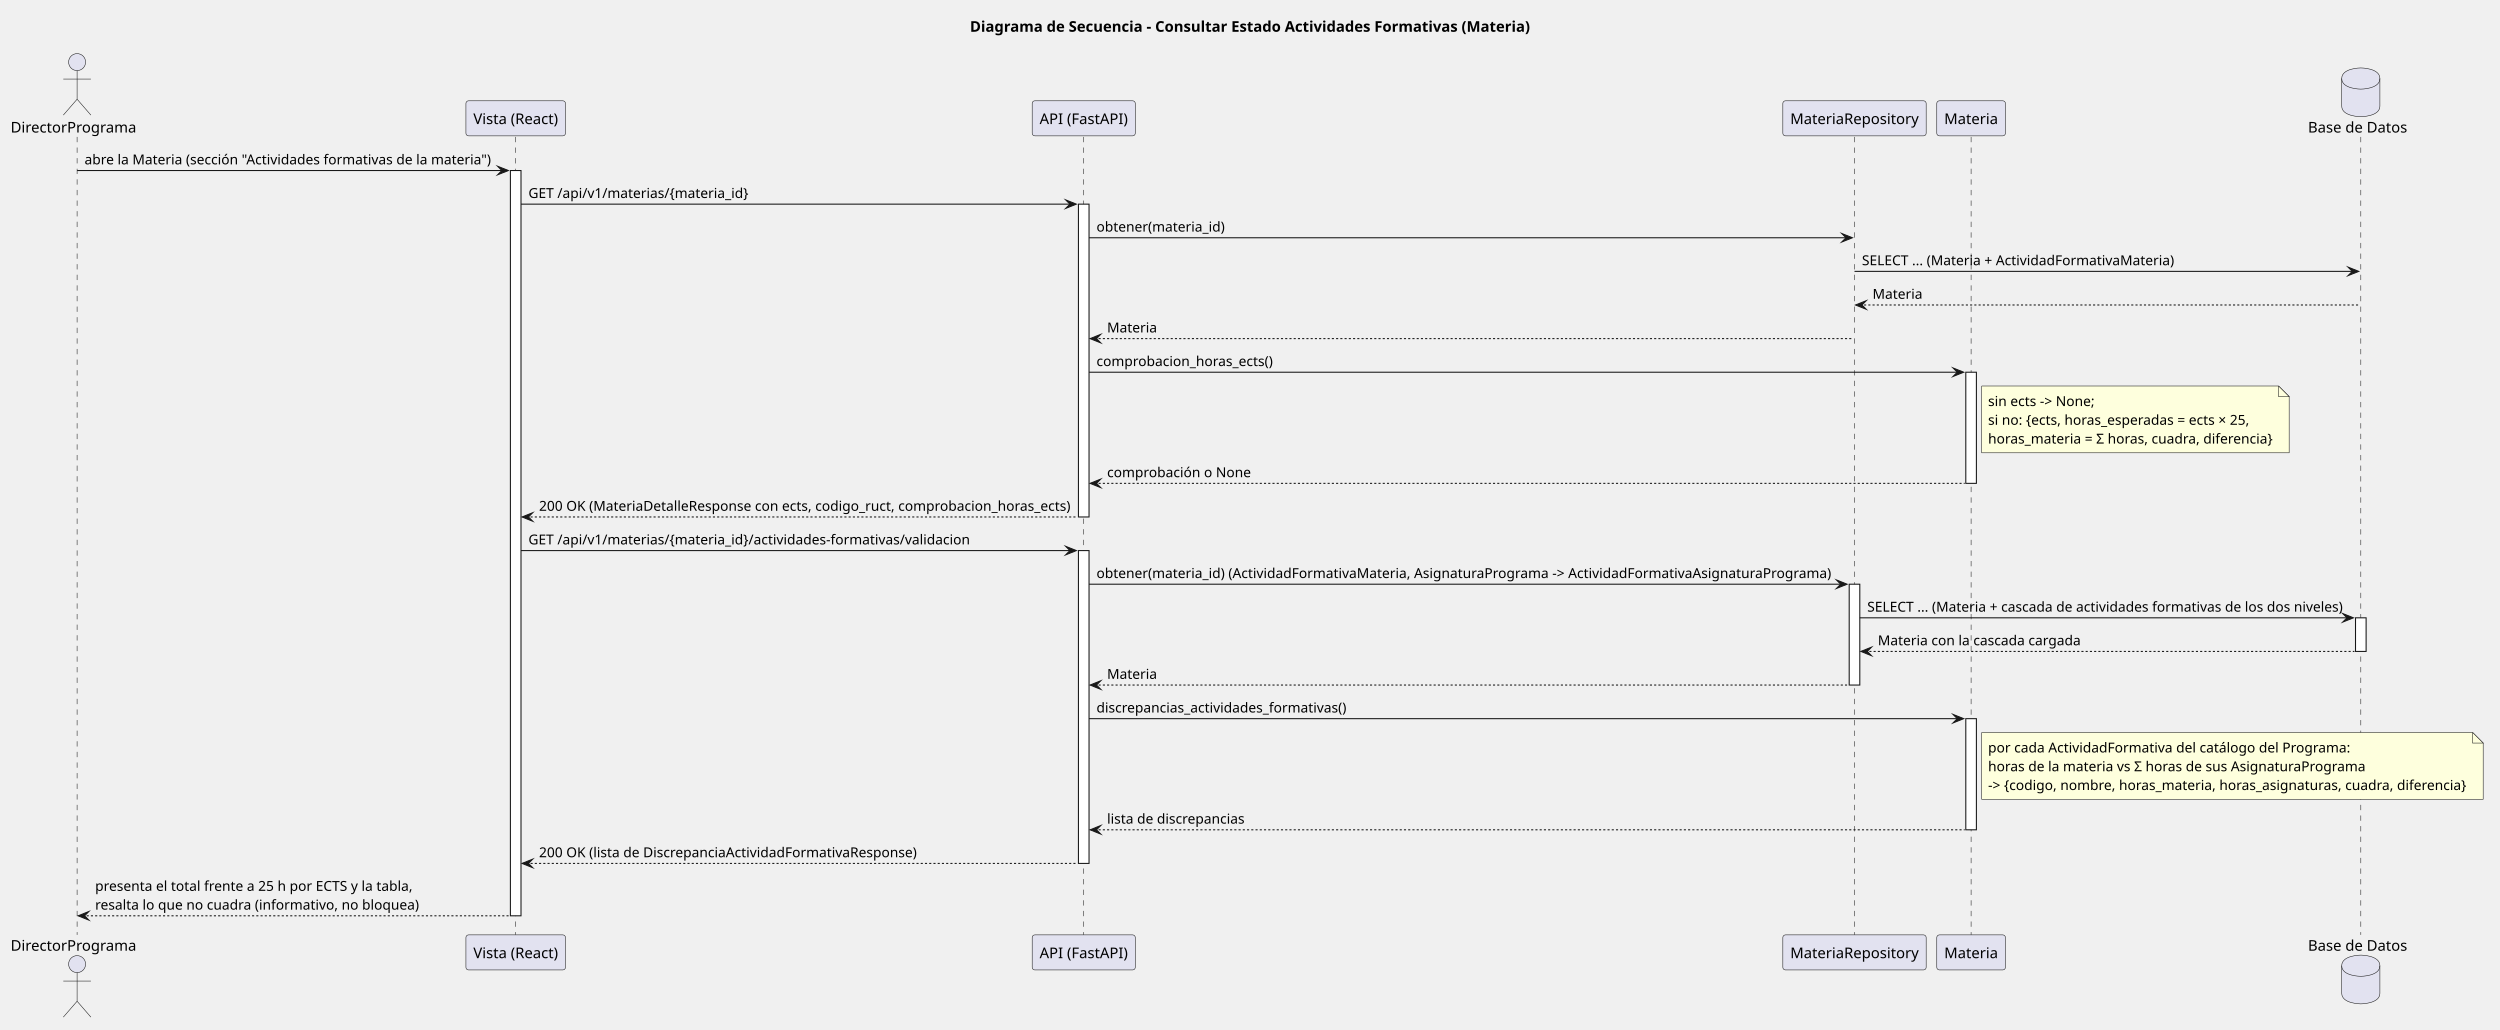
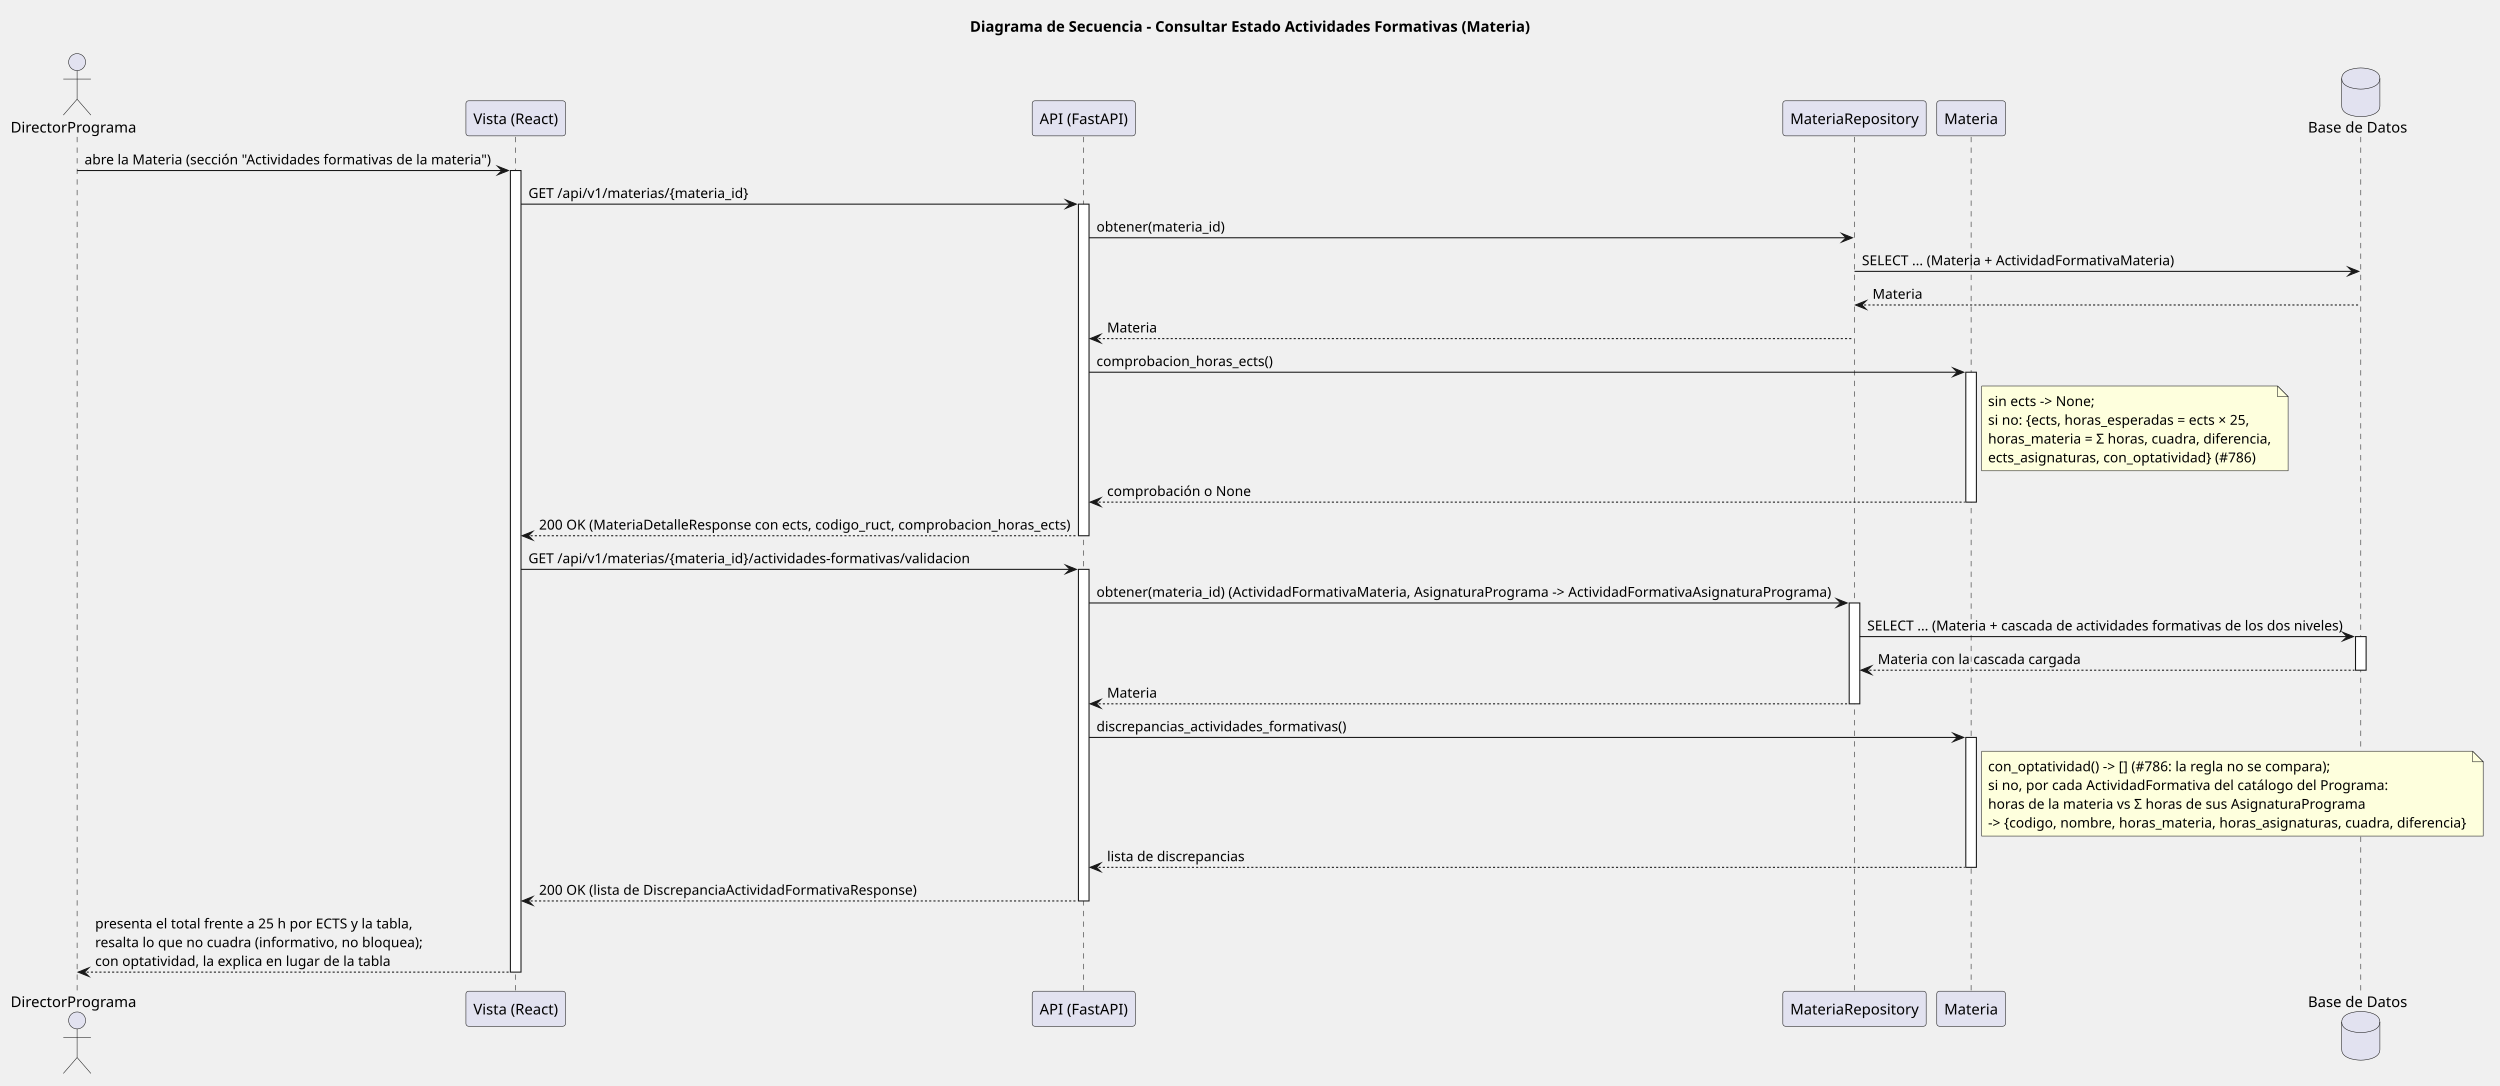
- <svg xmlns="http://www.w3.org/2000/svg" version="1.1" data-diagram-type="SEQUENCE" style="width:2358px;height:971px;background:#FFFFFF;" width="2358px" height="971px" viewBox="0 0 2358 971" zoomAndPan="magnify" preserveAspectRatio="none" contentStyleType="text/css">
+ <svg xmlns="http://www.w3.org/2000/svg" version="1.1" data-diagram-type="SEQUENCE" style="width:2358px;height:1024px;background:#FFFFFF;" width="2358px" height="1024px" viewBox="0 0 2358 1024" zoomAndPan="magnify" preserveAspectRatio="none" contentStyleType="text/css">
  <defs />
  <g font-family="sans-serif" lengthAdjust="spacing">
    <g class="title" data-source-line="1">
      <text x="914.835" y="29.966" fill="#000" font-size="14" textLength="527.154" font-weight="700">Diagrama de Secuencia - Consultar Estado Actividades Formativas (Materia)</text>
    </g>
    <g>
-       <rect x="69.224" y="129.136" width="8" height="752.65" fill="#000" fill-opacity="0" />
-       <line x1="72.724" y1="129.136" x2="72.724" y2="881.786" style="stroke:#181818;stroke-width:0.5;stroke-dasharray:5,5;" />
+       <rect x="69.224" y="129.136" width="8" height="805.768" fill="#000" fill-opacity="0" />
+       <line x1="72.724" y1="129.136" x2="72.724" y2="934.904" style="stroke:#181818;stroke-width:0.5;stroke-dasharray:5,5;" />
    </g>
    <g>
-       <rect x="482.907" y="129.136" width="8" height="752.65" fill="#000" fill-opacity="0" />
-       <line x1="486.407" y1="129.136" x2="486.407" y2="881.786" style="stroke:#181818;stroke-width:0.5;stroke-dasharray:5,5;" />
+       <rect x="482.907" y="129.136" width="8" height="805.768" fill="#000" fill-opacity="0" />
+       <line x1="486.407" y1="129.136" x2="486.407" y2="934.904" style="stroke:#181818;stroke-width:0.5;stroke-dasharray:5,5;" />
    </g>
    <g>
-       <rect x="481.407" y="160.842" width="10" height="702.944" fill="#FFF" style="stroke:#181818;stroke-width:1;" />
+       <rect x="481.407" y="160.842" width="10" height="756.062" fill="#FFF" style="stroke:#181818;stroke-width:1;" />
    </g>
    <g>
-       <rect x="1018.681" y="129.136" width="8" height="752.65" fill="#000" fill-opacity="0" />
-       <line x1="1022.181" y1="129.136" x2="1022.181" y2="881.786" style="stroke:#181818;stroke-width:0.5;stroke-dasharray:5,5;" />
+       <rect x="1018.681" y="129.136" width="8" height="805.768" fill="#000" fill-opacity="0" />
+       <line x1="1022.181" y1="129.136" x2="1022.181" y2="934.904" style="stroke:#181818;stroke-width:0.5;stroke-dasharray:5,5;" />
    </g>
    <g>
-       <rect x="1017.181" y="192.548" width="10" height="295.06" fill="#FFF" style="stroke:#181818;stroke-width:1;" />
+       <rect x="1017.181" y="192.548" width="10" height="312.766" fill="#FFF" style="stroke:#181818;stroke-width:1;" />
    </g>
    <g>
-       <rect x="1017.181" y="519.314" width="10" height="295.06" fill="#FFF" style="stroke:#181818;stroke-width:1;" />
+       <rect x="1017.181" y="537.02" width="10" height="312.766" fill="#FFF" style="stroke:#181818;stroke-width:1;" />
    </g>
    <g>
-       <rect x="1745.665" y="129.136" width="8" height="752.65" fill="#000" fill-opacity="0" />
-       <line x1="1749.165" y1="129.136" x2="1749.165" y2="881.786" style="stroke:#181818;stroke-width:0.5;stroke-dasharray:5,5;" />
+       <rect x="1745.665" y="129.136" width="8" height="805.768" fill="#000" fill-opacity="0" />
+       <line x1="1749.165" y1="129.136" x2="1749.165" y2="934.904" style="stroke:#181818;stroke-width:0.5;stroke-dasharray:5,5;" />
    </g>
    <g>
-       <rect x="1744.165" y="551.02" width="10" height="95.118" fill="#FFF" style="stroke:#181818;stroke-width:1;" />
+       <rect x="1744.165" y="568.726" width="10" height="95.118" fill="#FFF" style="stroke:#181818;stroke-width:1;" />
    </g>
    <g>
-       <rect x="1855.638" y="129.136" width="8" height="752.65" fill="#000" fill-opacity="0" />
-       <line x1="1859.138" y1="129.136" x2="1859.138" y2="881.786" style="stroke:#181818;stroke-width:0.5;stroke-dasharray:5,5;" />
+       <rect x="1855.638" y="129.136" width="8" height="805.768" fill="#000" fill-opacity="0" />
+       <line x1="1859.138" y1="129.136" x2="1859.138" y2="934.904" style="stroke:#181818;stroke-width:0.5;stroke-dasharray:5,5;" />
    </g>
    <g>
-       <rect x="1854.138" y="351.078" width="10" height="104.824" fill="#FFF" style="stroke:#181818;stroke-width:1;" />
+       <rect x="1854.138" y="351.078" width="10" height="122.53" fill="#FFF" style="stroke:#181818;stroke-width:1;" />
    </g>
    <g>
-       <rect x="1854.138" y="677.844" width="10" height="104.824" fill="#FFF" style="stroke:#181818;stroke-width:1;" />
+       <rect x="1854.138" y="695.55" width="10" height="122.53" fill="#FFF" style="stroke:#181818;stroke-width:1;" />
    </g>
    <g>
-       <rect x="2223.217" y="129.136" width="8" height="752.65" fill="#000" fill-opacity="0" />
-       <line x1="2226.717" y1="129.136" x2="2226.717" y2="881.786" style="stroke:#181818;stroke-width:0.5;stroke-dasharray:5,5;" />
+       <rect x="2223.217" y="129.136" width="8" height="805.768" fill="#000" fill-opacity="0" />
+       <line x1="2226.717" y1="129.136" x2="2226.717" y2="934.904" style="stroke:#181818;stroke-width:0.5;stroke-dasharray:5,5;" />
    </g>
    <g>
-       <rect x="2221.717" y="582.726" width="10" height="31.706" fill="#FFF" style="stroke:#181818;stroke-width:1;" />
+       <rect x="2221.717" y="600.432" width="10" height="31.706" fill="#FFF" style="stroke:#181818;stroke-width:1;" />
    </g>
    <text x="10" y="125.034" fill="#000" font-size="14" textLength="119.448">DirectorPrograma</text>
    <ellipse cx="72.724" cy="58.568" rx="8" ry="8" fill="#E2E2F0" style="stroke:#181818;stroke-width:0.5;" />
    <path d="M72.724,66.568 L72.724,93.568 M59.724,74.568 L85.724,74.568 M72.724,93.568 L59.724,108.568 M72.724,93.568 L85.724,108.568" style="stroke:#181818;stroke-width:0.5;" fill="none" />
    <rect x="439.458" y="95.068" width="93.898" height="33.068" fill="#E2E2F0" style="stroke:#181818;stroke-width:0.5;" rx="2.5" ry="2.5" />
    <text x="446.458" y="117.034" fill="#000" font-size="14" textLength="79.898">Vista (React)</text>
    <rect x="973.56" y="95.068" width="97.244" height="33.068" fill="#E2E2F0" style="stroke:#181818;stroke-width:0.5;" rx="2.5" ry="2.5" />
    <text x="980.56" y="117.034" fill="#000" font-size="14" textLength="83.244">API (FastAPI)</text>
    <rect x="1681.566" y="95.068" width="135.198" height="33.068" fill="#E2E2F0" style="stroke:#181818;stroke-width:0.5;" rx="2.5" ry="2.5" />
    <text x="1688.566" y="117.034" fill="#000" font-size="14" textLength="121.198">MateriaRepository</text>
    <rect x="1826.764" y="95.068" width="64.75" height="33.068" fill="#E2E2F0" style="stroke:#181818;stroke-width:0.5;" rx="2.5" ry="2.5" />
    <text x="1833.764" y="117.034" fill="#000" font-size="14" textLength="50.75">Materia</text>
    <text x="2176.894" y="125.034" fill="#000" font-size="14" textLength="93.646">Base de Datos</text>
    <path d="M2208.717,74.068 C2208.717,64.068 2226.717,64.068 2226.717,64.068 C2226.717,64.068 2244.717,64.068 2244.717,74.068 L2244.717,100.068 C2244.717,110.068 2226.717,110.068 2226.717,110.068 C2226.717,110.068 2208.717,110.068 2208.717,100.068 L2208.717,74.068" style="stroke:#181818;stroke-width:0.5;" fill="#E2E2F0" />
    <path d="M2208.717,74.068 C2208.717,84.068 2226.717,84.068 2226.717,84.068 C2226.717,84.068 2244.717,84.068 2244.717,74.068" style="stroke:#181818;stroke-width:0.5;" fill="none" />
-     <text x="10" y="896.752" fill="#000" font-size="14" textLength="119.448">DirectorPrograma</text>
-     <ellipse cx="72.724" cy="909.354" rx="8" ry="8" fill="#E2E2F0" style="stroke:#181818;stroke-width:0.5;" />
-     <path d="M72.724,917.354 L72.724,944.354 M59.724,925.354 L85.724,925.354 M72.724,944.354 L59.724,959.354 M72.724,944.354 L85.724,959.354" style="stroke:#181818;stroke-width:0.5;" fill="none" />
-     <rect x="439.458" y="881.786" width="93.898" height="33.068" fill="#E2E2F0" style="stroke:#181818;stroke-width:0.5;" rx="2.5" ry="2.5" />
-     <text x="446.458" y="903.752" fill="#000" font-size="14" textLength="79.898">Vista (React)</text>
-     <rect x="973.56" y="881.786" width="97.244" height="33.068" fill="#E2E2F0" style="stroke:#181818;stroke-width:0.5;" rx="2.5" ry="2.5" />
-     <text x="980.56" y="903.752" fill="#000" font-size="14" textLength="83.244">API (FastAPI)</text>
-     <rect x="1681.566" y="881.786" width="135.198" height="33.068" fill="#E2E2F0" style="stroke:#181818;stroke-width:0.5;" rx="2.5" ry="2.5" />
-     <text x="1688.566" y="903.752" fill="#000" font-size="14" textLength="121.198">MateriaRepository</text>
-     <rect x="1826.764" y="881.786" width="64.75" height="33.068" fill="#E2E2F0" style="stroke:#181818;stroke-width:0.5;" rx="2.5" ry="2.5" />
-     <text x="1833.764" y="903.752" fill="#000" font-size="14" textLength="50.75">Materia</text>
-     <text x="2176.894" y="896.752" fill="#000" font-size="14" textLength="93.646">Base de Datos</text>
-     <path d="M2208.717,910.854 C2208.717,900.854 2226.717,900.854 2226.717,900.854 C2226.717,900.854 2244.717,900.854 2244.717,910.854 L2244.717,936.854 C2244.717,946.854 2226.717,946.854 2226.717,946.854 C2226.717,946.854 2208.717,946.854 2208.717,936.854 L2208.717,910.854" style="stroke:#181818;stroke-width:0.5;" fill="#E2E2F0" />
-     <path d="M2208.717,910.854 C2208.717,920.854 2226.717,920.854 2226.717,920.854 C2226.717,920.854 2244.717,920.854 2244.717,910.854" style="stroke:#181818;stroke-width:0.5;" fill="none" />
+     <text x="10" y="949.87" fill="#000" font-size="14" textLength="119.448">DirectorPrograma</text>
+     <ellipse cx="72.724" cy="962.472" rx="8" ry="8" fill="#E2E2F0" style="stroke:#181818;stroke-width:0.5;" />
+     <path d="M72.724,970.472 L72.724,997.472 M59.724,978.472 L85.724,978.472 M72.724,997.472 L59.724,1012.472 M72.724,997.472 L85.724,1012.472" style="stroke:#181818;stroke-width:0.5;" fill="none" />
+     <rect x="439.458" y="934.904" width="93.898" height="33.068" fill="#E2E2F0" style="stroke:#181818;stroke-width:0.5;" rx="2.5" ry="2.5" />
+     <text x="446.458" y="956.87" fill="#000" font-size="14" textLength="79.898">Vista (React)</text>
+     <rect x="973.56" y="934.904" width="97.244" height="33.068" fill="#E2E2F0" style="stroke:#181818;stroke-width:0.5;" rx="2.5" ry="2.5" />
+     <text x="980.56" y="956.87" fill="#000" font-size="14" textLength="83.244">API (FastAPI)</text>
+     <rect x="1681.566" y="934.904" width="135.198" height="33.068" fill="#E2E2F0" style="stroke:#181818;stroke-width:0.5;" rx="2.5" ry="2.5" />
+     <text x="1688.566" y="956.87" fill="#000" font-size="14" textLength="121.198">MateriaRepository</text>
+     <rect x="1826.764" y="934.904" width="64.75" height="33.068" fill="#E2E2F0" style="stroke:#181818;stroke-width:0.5;" rx="2.5" ry="2.5" />
+     <text x="1833.764" y="956.87" fill="#000" font-size="14" textLength="50.75">Materia</text>
+     <text x="2176.894" y="949.87" fill="#000" font-size="14" textLength="93.646">Base de Datos</text>
+     <path d="M2208.717,963.972 C2208.717,953.972 2226.717,953.972 2226.717,953.972 C2226.717,953.972 2244.717,953.972 2244.717,963.972 L2244.717,989.972 C2244.717,999.972 2226.717,999.972 2226.717,999.972 C2226.717,999.972 2208.717,999.972 2208.717,989.972 L2208.717,963.972" style="stroke:#181818;stroke-width:0.5;" fill="#E2E2F0" />
+     <path d="M2208.717,963.972 C2208.717,973.972 2226.717,973.972 2226.717,973.972 C2226.717,973.972 2244.717,973.972 2244.717,963.972" style="stroke:#181818;stroke-width:0.5;" fill="none" />
    <polygon points="469.407,156.842,479.407,160.842,469.407,164.842,473.407,160.842" fill="#181818" style="stroke:#181818;stroke-width:1;stroke-linejoin:miter;stroke-miterlimit:10;" />
    <line x1="72.724" y1="160.842" x2="475.407" y2="160.842" style="stroke:#181818;stroke-width:1;" />
    <text x="79.724" y="155.033" fill="#000" font-size="13" textLength="384.683">abre la Materia (sección "Actividades formativas de la materia")</text>
    <polygon points="1005.181,188.548,1015.181,192.548,1005.181,196.548,1009.181,192.548" fill="#181818" style="stroke:#181818;stroke-width:1;stroke-linejoin:miter;stroke-miterlimit:10;" />
    <line x1="491.407" y1="192.548" x2="1011.181" y2="192.548" style="stroke:#181818;stroke-width:1;" />
    <text x="498.407" y="186.739" fill="#000" font-size="13" textLength="207.532">GET /api/v1/materias/{materia_id}</text>
    <polygon points="1737.165,220.254,1747.165,224.254,1737.165,228.254,1741.165,224.254" fill="#181818" style="stroke:#181818;stroke-width:1;stroke-linejoin:miter;stroke-miterlimit:10;" />
    <line x1="1027.181" y1="224.254" x2="1743.165" y2="224.254" style="stroke:#181818;stroke-width:1;" />
    <text x="1034.181" y="218.445" fill="#000" font-size="13" textLength="121.03">obtener(materia_id)</text>
    <polygon points="2214.717,251.96,2224.717,255.96,2214.717,259.96,2218.717,255.96" fill="#181818" style="stroke:#181818;stroke-width:1;stroke-linejoin:miter;stroke-miterlimit:10;" />
    <line x1="1749.165" y1="255.96" x2="2220.717" y2="255.96" style="stroke:#181818;stroke-width:1;" />
    <text x="1756.165" y="250.151" fill="#000" font-size="13" textLength="294.515">SELECT ... (Materia + ActividadFormativaMateria)</text>
    <polygon points="1760.165,283.666,1750.165,287.666,1760.165,291.666,1756.165,287.666" fill="#181818" style="stroke:#181818;stroke-width:1;stroke-linejoin:miter;stroke-miterlimit:10;" />
    <line x1="1754.165" y1="287.666" x2="2225.717" y2="287.666" style="stroke:#181818;stroke-width:1;stroke-dasharray:2,2;" />
    <text x="1766.165" y="281.857" fill="#000" font-size="13" textLength="47.125">Materia</text>
    <polygon points="1038.181,315.372,1028.181,319.372,1038.181,323.372,1034.181,319.372" fill="#181818" style="stroke:#181818;stroke-width:1;stroke-linejoin:miter;stroke-miterlimit:10;" />
    <line x1="1032.181" y1="319.372" x2="1748.165" y2="319.372" style="stroke:#181818;stroke-width:1;stroke-dasharray:2,2;" />
    <text x="1044.181" y="313.563" fill="#000" font-size="13" textLength="47.125">Materia</text>
    <polygon points="1842.138,347.078,1852.138,351.078,1842.138,355.078,1846.138,351.078" fill="#181818" style="stroke:#181818;stroke-width:1;stroke-linejoin:miter;stroke-miterlimit:10;" />
    <line x1="1027.181" y1="351.078" x2="1848.138" y2="351.078" style="stroke:#181818;stroke-width:1;" />
    <text x="1034.181" y="345.269" fill="#000" font-size="13" textLength="166.894">comprobacion_horas_ects()</text>
-     <path d="M1869.138,364.078 L1869.138,427.078 L2159.138,427.078 L2159.138,374.078 L2149.138,364.078 L1869.138,364.078" style="stroke:#181818;stroke-width:0.5;" fill="#FEFFDD" />
-     <path d="M2149.138,364.078 L2149.138,374.078 L2159.138,374.078 L2149.138,364.078" style="stroke:#181818;stroke-width:0.5;" fill="#FEFFDD" />
+     <path d="M1869.138,364.078 L1869.138,444.078 L2158.138,444.078 L2158.138,374.078 L2148.138,364.078 L1869.138,364.078" style="stroke:#181818;stroke-width:0.5;" fill="#FEFFDD" />
+     <path d="M2148.138,364.078 L2148.138,374.078 L2158.138,374.078 L2148.138,364.078" style="stroke:#181818;stroke-width:0.5;" fill="#FEFFDD" />
    <text x="1875.138" y="382.975" fill="#000" font-size="13" textLength="100.464">sin ects -&gt; None;</text>
    <text x="1875.138" y="400.681" fill="#000" font-size="13" textLength="246.883">si no: {ects, horas_esperadas = ects × 25,</text>
-     <text x="1875.138" y="418.387" fill="#000" font-size="13" textLength="269.516">horas_materia = Σ horas, cuadra, diferencia}</text>
-     <polygon points="1038.181,451.902,1028.181,455.902,1038.181,459.902,1034.181,455.902" fill="#181818" style="stroke:#181818;stroke-width:1;stroke-linejoin:miter;stroke-miterlimit:10;" />
-     <line x1="1032.181" y1="455.902" x2="1853.138" y2="455.902" style="stroke:#181818;stroke-width:1;stroke-dasharray:2,2;" />
-     <text x="1044.181" y="450.093" fill="#000" font-size="13" textLength="136.006">comprobación o None</text>
-     <polygon points="502.407,483.608,492.407,487.608,502.407,491.608,498.407,487.608" fill="#181818" style="stroke:#181818;stroke-width:1;stroke-linejoin:miter;stroke-miterlimit:10;" />
-     <line x1="496.407" y1="487.608" x2="1016.181" y2="487.608" style="stroke:#181818;stroke-width:1;stroke-dasharray:2,2;" />
-     <text x="508.407" y="481.799" fill="#000" font-size="13" textLength="501.774">200 OK (MateriaDetalleResponse con ects, codigo_ruct, comprobacion_horas_ects)</text>
-     <polygon points="1005.181,515.314,1015.181,519.314,1005.181,523.314,1009.181,519.314" fill="#181818" style="stroke:#181818;stroke-width:1;stroke-linejoin:miter;stroke-miterlimit:10;" />
-     <line x1="491.407" y1="519.314" x2="1011.181" y2="519.314" style="stroke:#181818;stroke-width:1;" />
-     <text x="498.407" y="513.505" fill="#000" font-size="13" textLength="416.481">GET /api/v1/materias/{materia_id}/actividades-formativas/validacion</text>
-     <polygon points="1732.165,547.02,1742.165,551.02,1732.165,555.02,1736.165,551.02" fill="#181818" style="stroke:#181818;stroke-width:1;stroke-linejoin:miter;stroke-miterlimit:10;" />
-     <line x1="1027.181" y1="551.02" x2="1738.165" y2="551.02" style="stroke:#181818;stroke-width:1;" />
-     <text x="1034.181" y="545.211" fill="#000" font-size="13" textLength="697.983">obtener(materia_id)  (ActividadFormativaMateria, AsignaturaPrograma -&gt; ActividadFormativaAsignaturaPrograma)</text>
-     <polygon points="2209.717,578.726,2219.717,582.726,2209.717,586.726,2213.717,582.726" fill="#181818" style="stroke:#181818;stroke-width:1;stroke-linejoin:miter;stroke-miterlimit:10;" />
-     <line x1="1754.165" y1="582.726" x2="2215.717" y2="582.726" style="stroke:#181818;stroke-width:1;" />
-     <text x="1761.165" y="576.917" fill="#000" font-size="13" textLength="448.552">SELECT ... (Materia + cascada de actividades formativas de los dos niveles)</text>
-     <polygon points="1765.165,610.432,1755.165,614.432,1765.165,618.432,1761.165,614.432" fill="#181818" style="stroke:#181818;stroke-width:1;stroke-linejoin:miter;stroke-miterlimit:10;" />
-     <line x1="1759.165" y1="614.432" x2="2220.717" y2="614.432" style="stroke:#181818;stroke-width:1;stroke-dasharray:2,2;" />
-     <text x="1771.165" y="608.623" fill="#000" font-size="13" textLength="191.49">Materia con la cascada cargada</text>
-     <polygon points="1038.181,642.138,1028.181,646.138,1038.181,650.138,1034.181,646.138" fill="#181818" style="stroke:#181818;stroke-width:1;stroke-linejoin:miter;stroke-miterlimit:10;" />
-     <line x1="1032.181" y1="646.138" x2="1743.165" y2="646.138" style="stroke:#181818;stroke-width:1;stroke-dasharray:2,2;" />
-     <text x="1044.181" y="640.329" fill="#000" font-size="13" textLength="47.125">Materia</text>
-     <polygon points="1842.138,673.844,1852.138,677.844,1842.138,681.844,1846.138,677.844" fill="#181818" style="stroke:#181818;stroke-width:1;stroke-linejoin:miter;stroke-miterlimit:10;" />
-     <line x1="1027.181" y1="677.844" x2="1848.138" y2="677.844" style="stroke:#181818;stroke-width:1;" />
-     <text x="1034.181" y="672.035" fill="#000" font-size="13" textLength="236.002">discrepancias_actividades_formativas()</text>
-     <path d="M1869.138,690.844 L1869.138,753.844 L2342.138,753.844 L2342.138,700.844 L2332.138,690.844 L1869.138,690.844" style="stroke:#181818;stroke-width:0.5;" fill="#FEFFDD" />
-     <path d="M2332.138,690.844 L2332.138,700.844 L2342.138,700.844 L2332.138,690.844" style="stroke:#181818;stroke-width:0.5;" fill="#FEFFDD" />
-     <text x="1875.138" y="709.741" fill="#000" font-size="13" textLength="342.186">por cada ActividadFormativa del catálogo del Programa:</text>
-     <text x="1875.138" y="727.447" fill="#000" font-size="13" textLength="357.344">horas de la materia vs Σ horas de sus AsignaturaPrograma</text>
-     <text x="1875.138" y="745.153" fill="#000" font-size="13" textLength="452.686">-&gt; {codigo, nombre, horas_materia, horas_asignaturas, cuadra, diferencia}</text>
-     <polygon points="1038.181,778.668,1028.181,782.668,1038.181,786.668,1034.181,782.668" fill="#181818" style="stroke:#181818;stroke-width:1;stroke-linejoin:miter;stroke-miterlimit:10;" />
-     <line x1="1032.181" y1="782.668" x2="1853.138" y2="782.668" style="stroke:#181818;stroke-width:1;stroke-dasharray:2,2;" />
-     <text x="1044.181" y="776.859" fill="#000" font-size="13" textLength="129.961">lista de discrepancias</text>
-     <polygon points="502.407,810.374,492.407,814.374,502.407,818.374,498.407,814.374" fill="#181818" style="stroke:#181818;stroke-width:1;stroke-linejoin:miter;stroke-miterlimit:10;" />
-     <line x1="496.407" y1="814.374" x2="1016.181" y2="814.374" style="stroke:#181818;stroke-width:1;stroke-dasharray:2,2;" />
-     <text x="508.407" y="808.565" fill="#000" font-size="13" textLength="356.603">200 OK (lista de DiscrepanciaActividadFormativaResponse)</text>
-     <polygon points="83.724,859.786,73.724,863.786,83.724,867.786,79.724,863.786" fill="#181818" style="stroke:#181818;stroke-width:1;stroke-linejoin:miter;stroke-miterlimit:10;" />
-     <line x1="77.724" y1="863.786" x2="480.407" y2="863.786" style="stroke:#181818;stroke-width:1;stroke-dasharray:2,2;" />
-     <text x="89.724" y="840.271" fill="#000" font-size="13" textLength="299.897">presenta el total frente a 25 h por ECTS y la tabla,</text>
-     <text x="89.724" y="857.977" fill="#000" font-size="13" textLength="306.033">resalta lo que no cuadra (informativo, no bloquea)</text>
+     <text x="1875.138" y="418.387" fill="#000" font-size="13" textLength="268.06">horas_materia = Σ horas, cuadra, diferencia,</text>
+     <text x="1875.138" y="436.093" fill="#000" font-size="13" textLength="252.811">ects_asignaturas, con_optatividad} (#786)</text>
+     <polygon points="1038.181,469.608,1028.181,473.608,1038.181,477.608,1034.181,473.608" fill="#181818" style="stroke:#181818;stroke-width:1;stroke-linejoin:miter;stroke-miterlimit:10;" />
+     <line x1="1032.181" y1="473.608" x2="1853.138" y2="473.608" style="stroke:#181818;stroke-width:1;stroke-dasharray:2,2;" />
+     <text x="1044.181" y="467.799" fill="#000" font-size="13" textLength="136.006">comprobación o None</text>
+     <polygon points="502.407,501.314,492.407,505.314,502.407,509.314,498.407,505.314" fill="#181818" style="stroke:#181818;stroke-width:1;stroke-linejoin:miter;stroke-miterlimit:10;" />
+     <line x1="496.407" y1="505.314" x2="1016.181" y2="505.314" style="stroke:#181818;stroke-width:1;stroke-dasharray:2,2;" />
+     <text x="508.407" y="499.505" fill="#000" font-size="13" textLength="501.774">200 OK (MateriaDetalleResponse con ects, codigo_ruct, comprobacion_horas_ects)</text>
+     <polygon points="1005.181,533.02,1015.181,537.02,1005.181,541.02,1009.181,537.02" fill="#181818" style="stroke:#181818;stroke-width:1;stroke-linejoin:miter;stroke-miterlimit:10;" />
+     <line x1="491.407" y1="537.02" x2="1011.181" y2="537.02" style="stroke:#181818;stroke-width:1;" />
+     <text x="498.407" y="531.211" fill="#000" font-size="13" textLength="416.481">GET /api/v1/materias/{materia_id}/actividades-formativas/validacion</text>
+     <polygon points="1732.165,564.726,1742.165,568.726,1732.165,572.726,1736.165,568.726" fill="#181818" style="stroke:#181818;stroke-width:1;stroke-linejoin:miter;stroke-miterlimit:10;" />
+     <line x1="1027.181" y1="568.726" x2="1738.165" y2="568.726" style="stroke:#181818;stroke-width:1;" />
+     <text x="1034.181" y="562.917" fill="#000" font-size="13" textLength="697.983">obtener(materia_id)  (ActividadFormativaMateria, AsignaturaPrograma -&gt; ActividadFormativaAsignaturaPrograma)</text>
+     <polygon points="2209.717,596.432,2219.717,600.432,2209.717,604.432,2213.717,600.432" fill="#181818" style="stroke:#181818;stroke-width:1;stroke-linejoin:miter;stroke-miterlimit:10;" />
+     <line x1="1754.165" y1="600.432" x2="2215.717" y2="600.432" style="stroke:#181818;stroke-width:1;" />
+     <text x="1761.165" y="594.623" fill="#000" font-size="13" textLength="448.552">SELECT ... (Materia + cascada de actividades formativas de los dos niveles)</text>
+     <polygon points="1765.165,628.138,1755.165,632.138,1765.165,636.138,1761.165,632.138" fill="#181818" style="stroke:#181818;stroke-width:1;stroke-linejoin:miter;stroke-miterlimit:10;" />
+     <line x1="1759.165" y1="632.138" x2="2220.717" y2="632.138" style="stroke:#181818;stroke-width:1;stroke-dasharray:2,2;" />
+     <text x="1771.165" y="626.329" fill="#000" font-size="13" textLength="191.49">Materia con la cascada cargada</text>
+     <polygon points="1038.181,659.844,1028.181,663.844,1038.181,667.844,1034.181,663.844" fill="#181818" style="stroke:#181818;stroke-width:1;stroke-linejoin:miter;stroke-miterlimit:10;" />
+     <line x1="1032.181" y1="663.844" x2="1743.165" y2="663.844" style="stroke:#181818;stroke-width:1;stroke-dasharray:2,2;" />
+     <text x="1044.181" y="658.035" fill="#000" font-size="13" textLength="47.125">Materia</text>
+     <polygon points="1842.138,691.55,1852.138,695.55,1842.138,699.55,1846.138,695.55" fill="#181818" style="stroke:#181818;stroke-width:1;stroke-linejoin:miter;stroke-miterlimit:10;" />
+     <line x1="1027.181" y1="695.55" x2="1848.138" y2="695.55" style="stroke:#181818;stroke-width:1;" />
+     <text x="1034.181" y="689.741" fill="#000" font-size="13" textLength="236.002">discrepancias_actividades_formativas()</text>
+     <path d="M1869.138,708.55 L1869.138,788.55 L2342.138,788.55 L2342.138,718.55 L2332.138,708.55 L1869.138,708.55" style="stroke:#181818;stroke-width:0.5;" fill="#FEFFDD" />
+     <path d="M2332.138,708.55 L2332.138,718.55 L2342.138,718.55 L2332.138,708.55" style="stroke:#181818;stroke-width:0.5;" fill="#FEFFDD" />
+     <text x="1875.138" y="727.447" fill="#000" font-size="13" textLength="323.193">con_optatividad() -&gt; [] (#786: la regla no se compara);</text>
+     <text x="1875.138" y="745.153" fill="#000" font-size="13" textLength="377.91">si no, por cada ActividadFormativa del catálogo del Programa:</text>
+     <text x="1875.138" y="762.859" fill="#000" font-size="13" textLength="357.344">horas de la materia vs Σ horas de sus AsignaturaPrograma</text>
+     <text x="1875.138" y="780.565" fill="#000" font-size="13" textLength="452.686">-&gt; {codigo, nombre, horas_materia, horas_asignaturas, cuadra, diferencia}</text>
+     <polygon points="1038.181,814.08,1028.181,818.08,1038.181,822.08,1034.181,818.08" fill="#181818" style="stroke:#181818;stroke-width:1;stroke-linejoin:miter;stroke-miterlimit:10;" />
+     <line x1="1032.181" y1="818.08" x2="1853.138" y2="818.08" style="stroke:#181818;stroke-width:1;stroke-dasharray:2,2;" />
+     <text x="1044.181" y="812.271" fill="#000" font-size="13" textLength="129.961">lista de discrepancias</text>
+     <polygon points="502.407,845.786,492.407,849.786,502.407,853.786,498.407,849.786" fill="#181818" style="stroke:#181818;stroke-width:1;stroke-linejoin:miter;stroke-miterlimit:10;" />
+     <line x1="496.407" y1="849.786" x2="1016.181" y2="849.786" style="stroke:#181818;stroke-width:1;stroke-dasharray:2,2;" />
+     <text x="508.407" y="843.977" fill="#000" font-size="13" textLength="356.603">200 OK (lista de DiscrepanciaActividadFormativaResponse)</text>
+     <polygon points="83.724,912.904,73.724,916.904,83.724,920.904,79.724,916.904" fill="#181818" style="stroke:#181818;stroke-width:1;stroke-linejoin:miter;stroke-miterlimit:10;" />
+     <line x1="77.724" y1="916.904" x2="480.407" y2="916.904" style="stroke:#181818;stroke-width:1;stroke-dasharray:2,2;" />
+     <text x="89.724" y="875.683" fill="#000" font-size="13" textLength="299.897">presenta el total frente a 25 h por ECTS y la tabla,</text>
+     <text x="89.724" y="893.389" fill="#000" font-size="13" textLength="309.517">resalta lo que no cuadra (informativo, no bloquea);</text>
+     <text x="89.724" y="911.095" fill="#000" font-size="13" textLength="278.902">con optatividad, la explica en lugar de la tabla</text>
  </g>
</svg>
